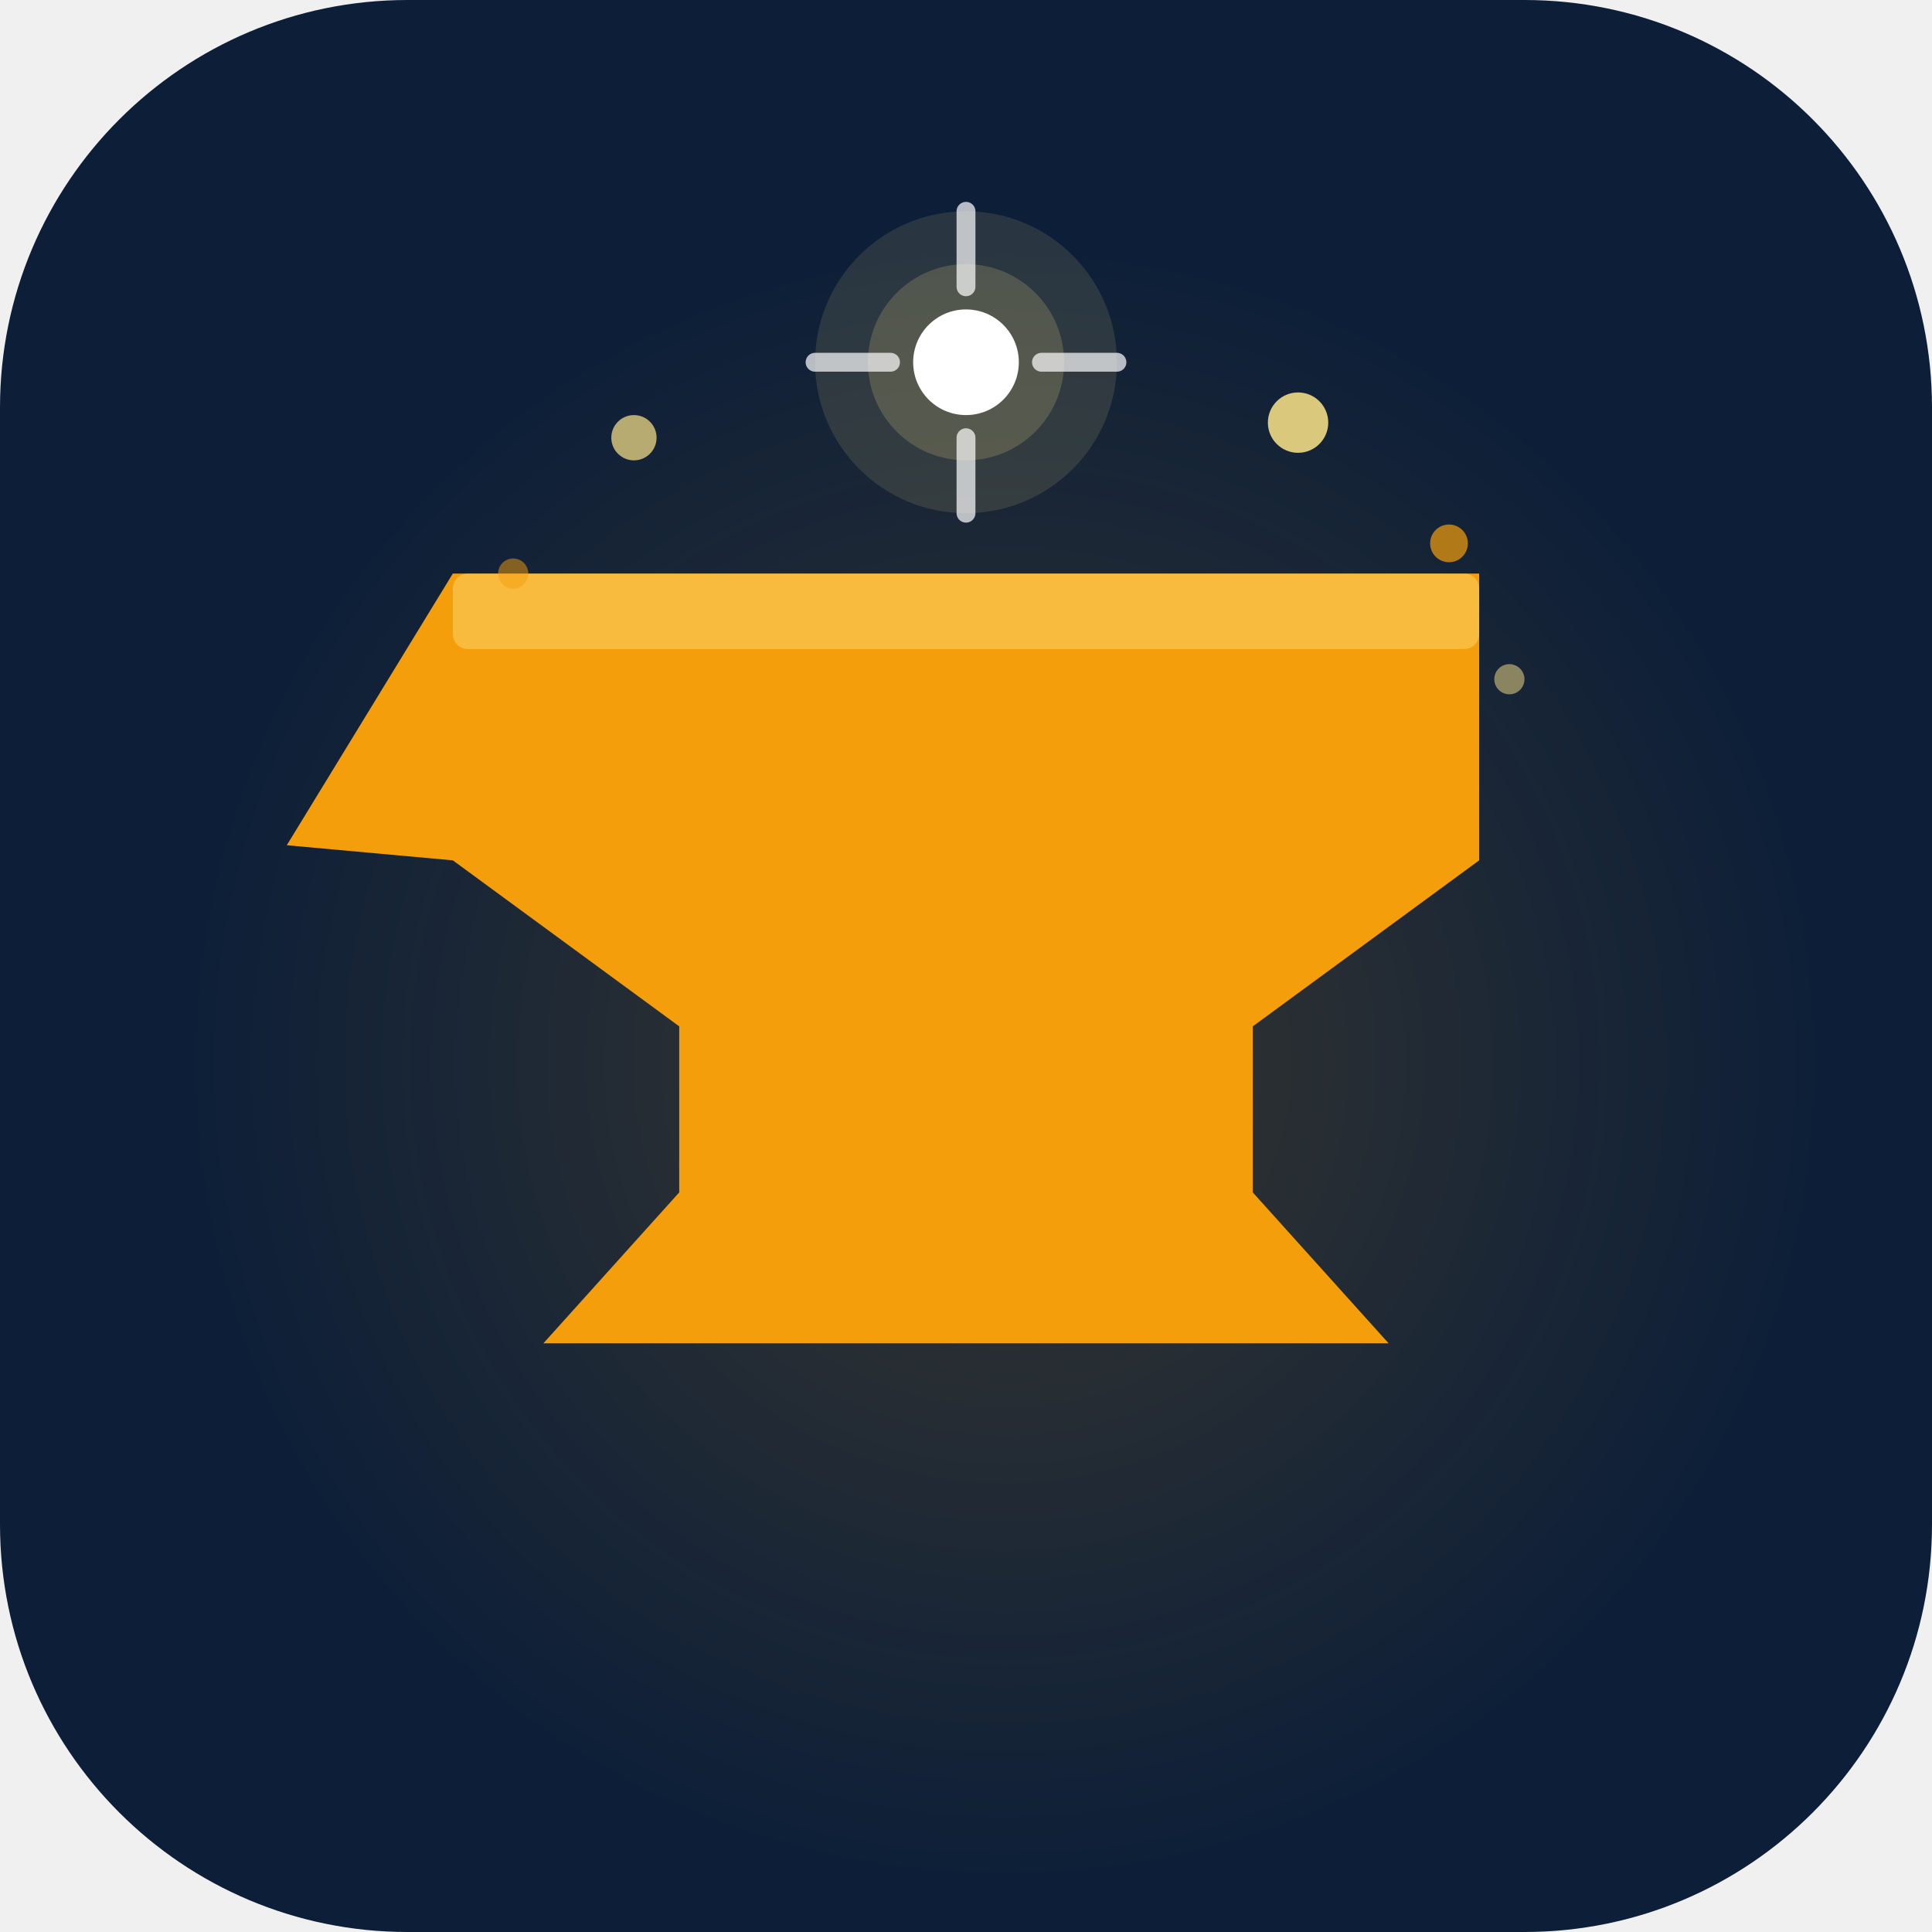
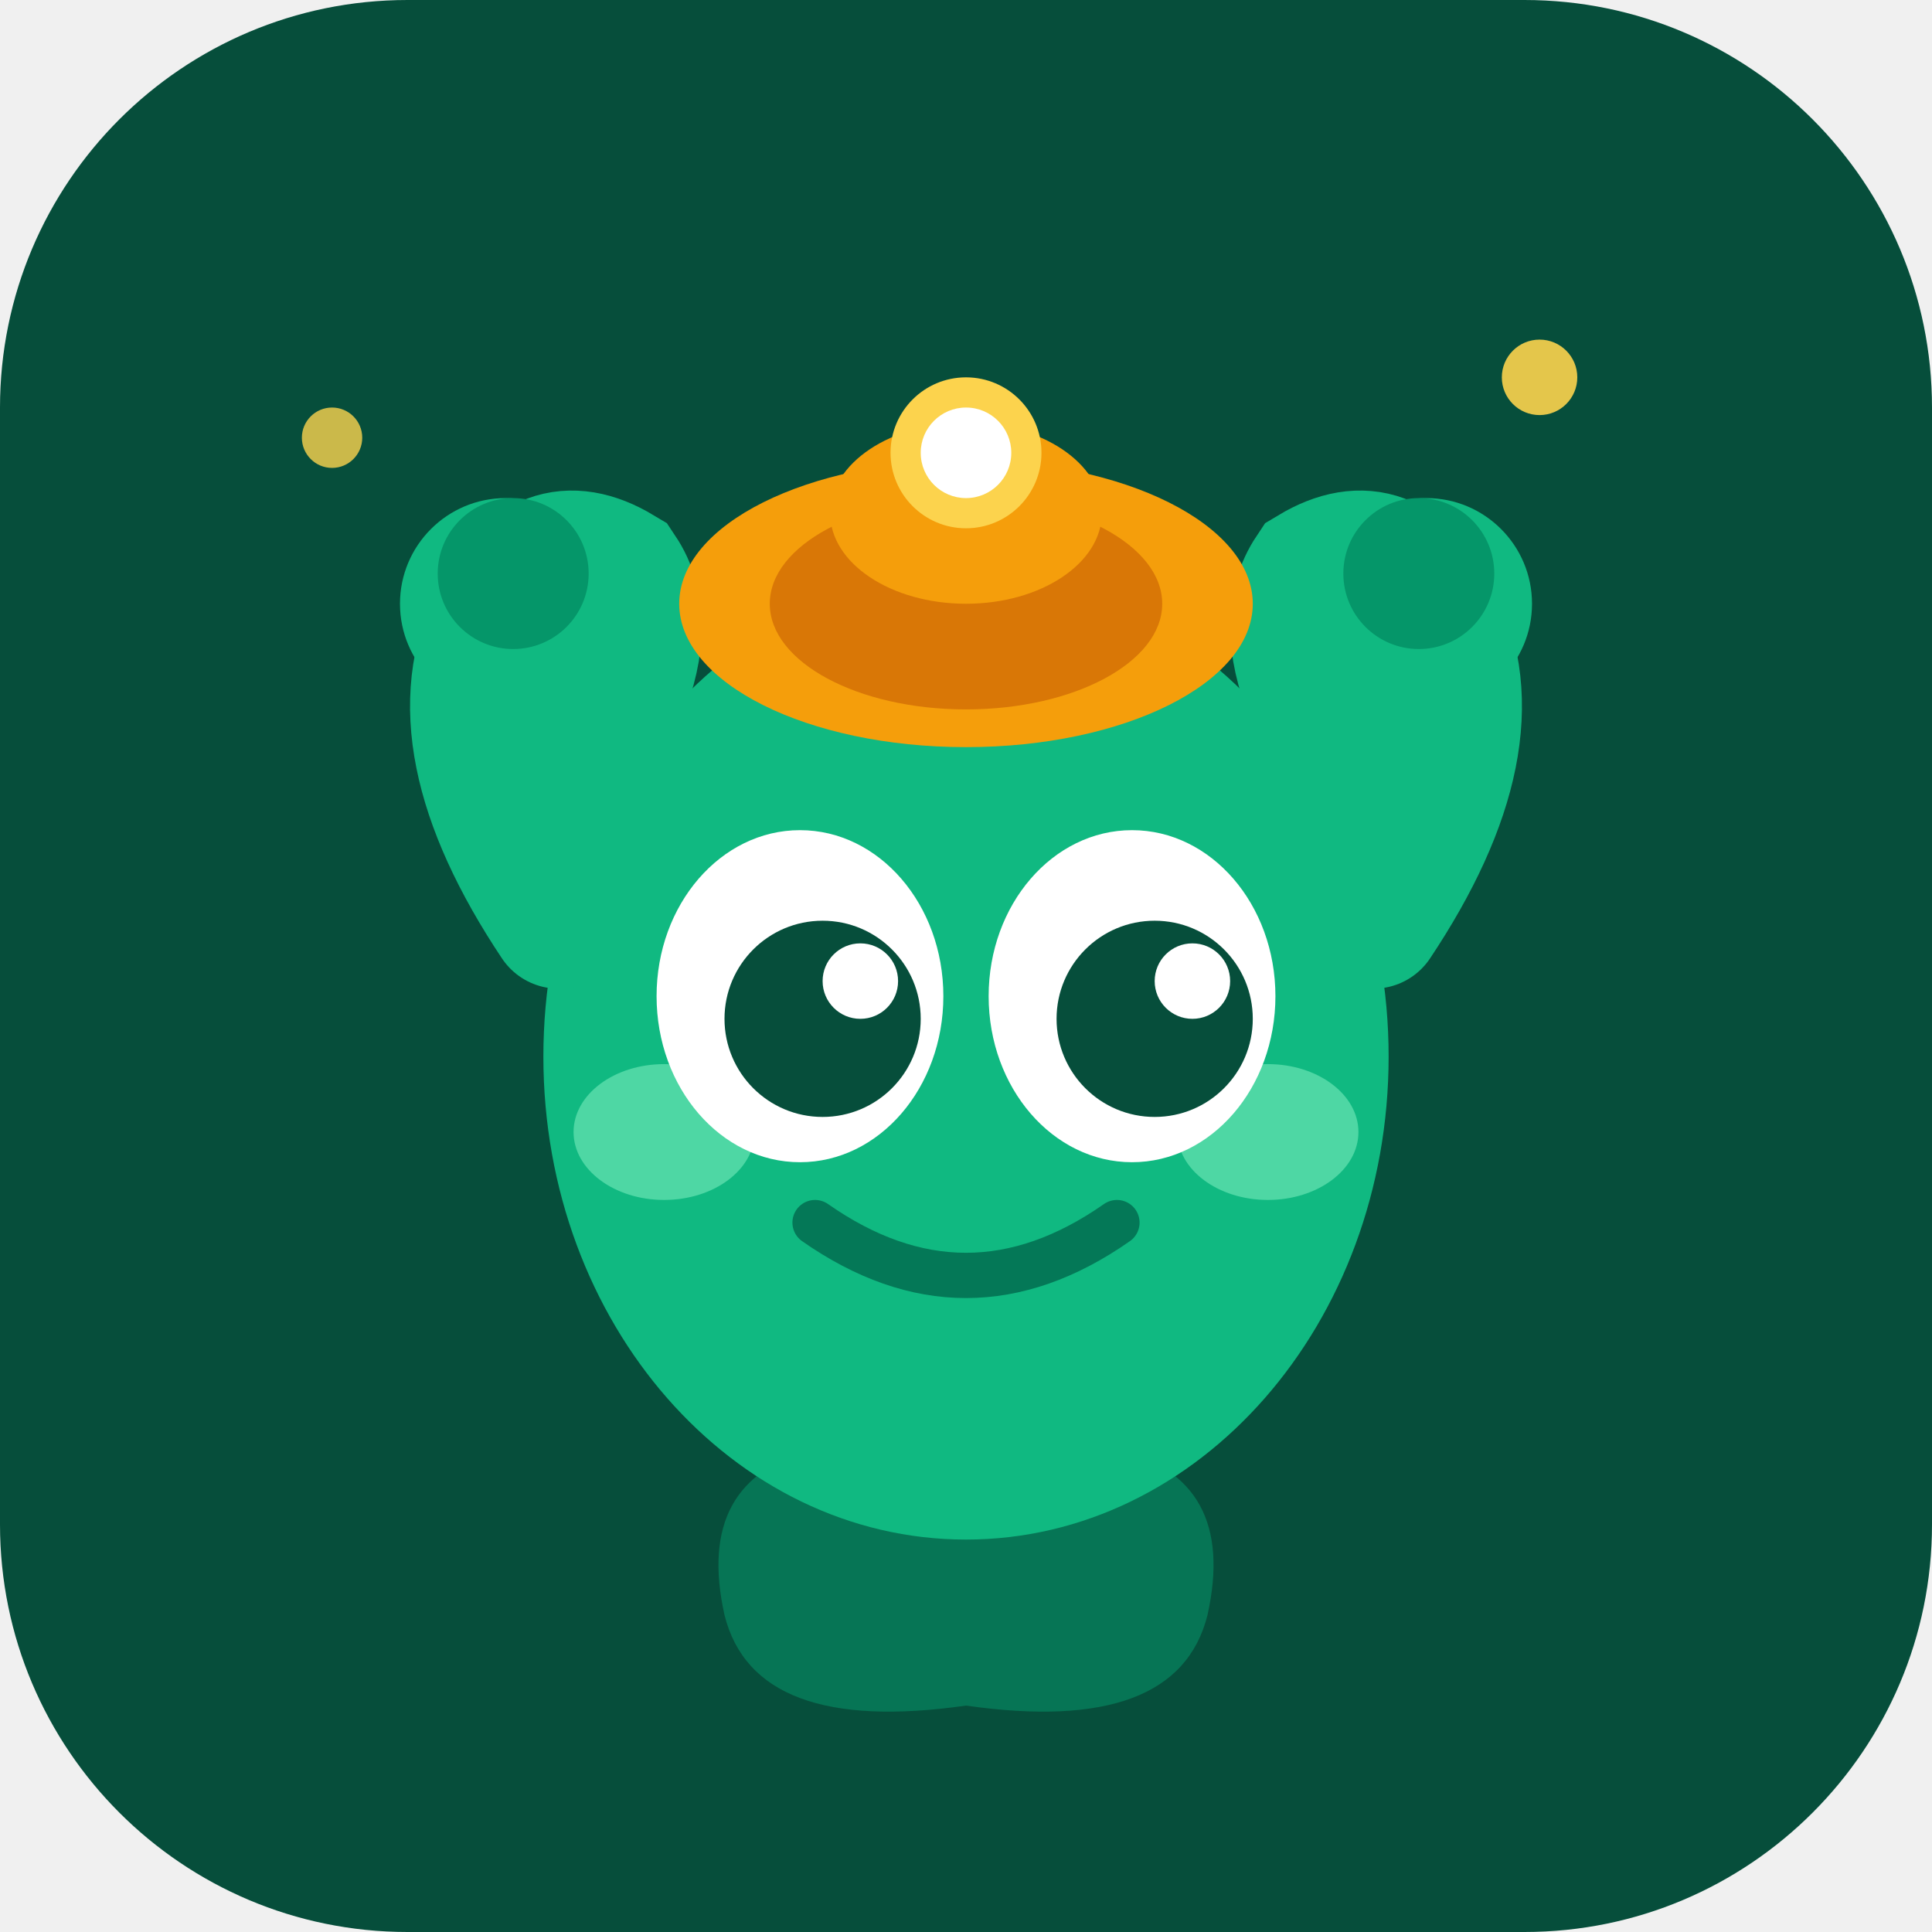
<svg xmlns="http://www.w3.org/2000/svg" viewBox="0 0 256 256">
-   <rect width="256" height="256" rx="54" fill="#0D1F38" />
-   <radialGradient id="forge-glow" cx="52%" cy="55%" r="42%">
-     <stop offset="0%" stop-color="#F59E0B" stop-opacity="0.18" />
-     <stop offset="100%" stop-color="#F59E0B" stop-opacity="0" />
-   </radialGradient>
-   <rect width="256" height="256" rx="54" fill="url(#forge-glow)" />
-   <path d="     M 38,112     L 60,76     H 196     V 114     L 166,136     V 158     L 184,178     H 72     L 90,158     V 136     L 60,114     Z   " fill="#F59E0B" />
-   <rect x="60" y="76" width="136" height="10" rx="2" fill="#FDE68A" opacity="0.4" />
-   <circle cx="128" cy="48" r="20" fill="#FDE68A" opacity="0.12" />
-   <circle cx="128" cy="48" r="13" fill="#FDE68A" opacity="0.18" />
-   <circle cx="128" cy="48" r="7" fill="#FFFFFF" />
-   <line x1="128" y1="28" x2="128" y2="38" stroke="#FFFFFF" stroke-width="2.5" stroke-linecap="round" opacity="0.7" />
-   <line x1="128" y1="58" x2="128" y2="68" stroke="#FFFFFF" stroke-width="2.5" stroke-linecap="round" opacity="0.7" />
-   <line x1="108" y1="48" x2="118" y2="48" stroke="#FFFFFF" stroke-width="2.5" stroke-linecap="round" opacity="0.7" />
-   <line x1="138" y1="48" x2="148" y2="48" stroke="#FFFFFF" stroke-width="2.5" stroke-linecap="round" opacity="0.7" />
-   <circle cx="172" cy="56" r="4" fill="#FDE68A" opacity="0.85" />
-   <circle cx="192" cy="72" r="2.5" fill="#F59E0B" opacity="0.7" />
-   <circle cx="84" cy="58" r="3" fill="#FDE68A" opacity="0.7" />
-   <circle cx="68" cy="76" r="2" fill="#F59E0B" opacity="0.5" />
-   <circle cx="200" cy="90" r="2" fill="#FDE68A" opacity="0.5" />
+   <rect width="256" height="256" rx="54" fill="#064E3B" />
+   <g transform="translate(28,10) scale(2)">
+     <path d="M50,108 Q36,110 34,102 Q32,93 40,91 Q44,89 50,93 Q56,89 60,91 Q68,93 66,102 Q64,110 50,108 Z" fill="#059669" opacity="0.55" />
+     <ellipse cx="50" cy="65" rx="28" ry="32" fill="#10B981" />
+     <path d="M23,56 Q15,44 19,36 Q22,30 27,33 Q29,36 27,41 Q25,46 27,51" fill="none" stroke="#10B981" stroke-width="9" stroke-linecap="round" />
+     <ellipse cx="19.5" cy="35" rx="7" ry="7" fill="#10B981" />
+     <circle cx="20" cy="33" r="5" fill="#059669" />
+     <path d="M77,56 Q85,44 81,36 Q78,30 73,33 Q71,36 73,41 Q75,46 73,51" fill="none" stroke="#10B981" stroke-width="9" stroke-linecap="round" />
+     <ellipse cx="80.5" cy="35" rx="7" ry="7" fill="#10B981" />
+     <circle cx="80" cy="33" r="5" fill="#059669" />
+     <ellipse cx="30" cy="70" rx="6" ry="4.5" fill="#6EE7B7" opacity="0.65" />
+     <ellipse cx="70" cy="70" rx="6" ry="4.5" fill="#6EE7B7" opacity="0.65" />
+     <ellipse cx="39" cy="61" rx="9.5" ry="11" fill="white" />
+     <ellipse cx="61" cy="61" rx="9.5" ry="11" fill="white" />
+     <circle cx="40.5" cy="62.5" r="6.5" fill="#064E3B" />
+     <circle cx="62.5" cy="62.5" r="6.5" fill="#064E3B" />
+     <circle cx="43" cy="60" r="2.5" fill="white" />
+     <circle cx="65" cy="60" r="2.5" fill="white" />
+     <path d="M40,76 Q50,83 60,76" fill="none" stroke="#047857" stroke-width="3" stroke-linecap="round" />
+     <ellipse cx="50" cy="35" rx="19" ry="9.5" fill="#F59E0B" />
+     <ellipse cx="50" cy="35" rx="13" ry="7" fill="#D97706" />
+     <ellipse cx="50" cy="29" rx="9" ry="6" fill="#F59E0B" />
+     <circle cx="50" cy="25" r="5" fill="#FCD34D" />
+     <circle cx="50" cy="25" r="3" fill="white" />
+     <circle cx="88" cy="20" r="2.5" fill="#FCD34D" opacity="0.9" />
+     <circle cx="8" cy="24" r="2" fill="#FCD34D" opacity="0.8" />
+   </g>
</svg>
